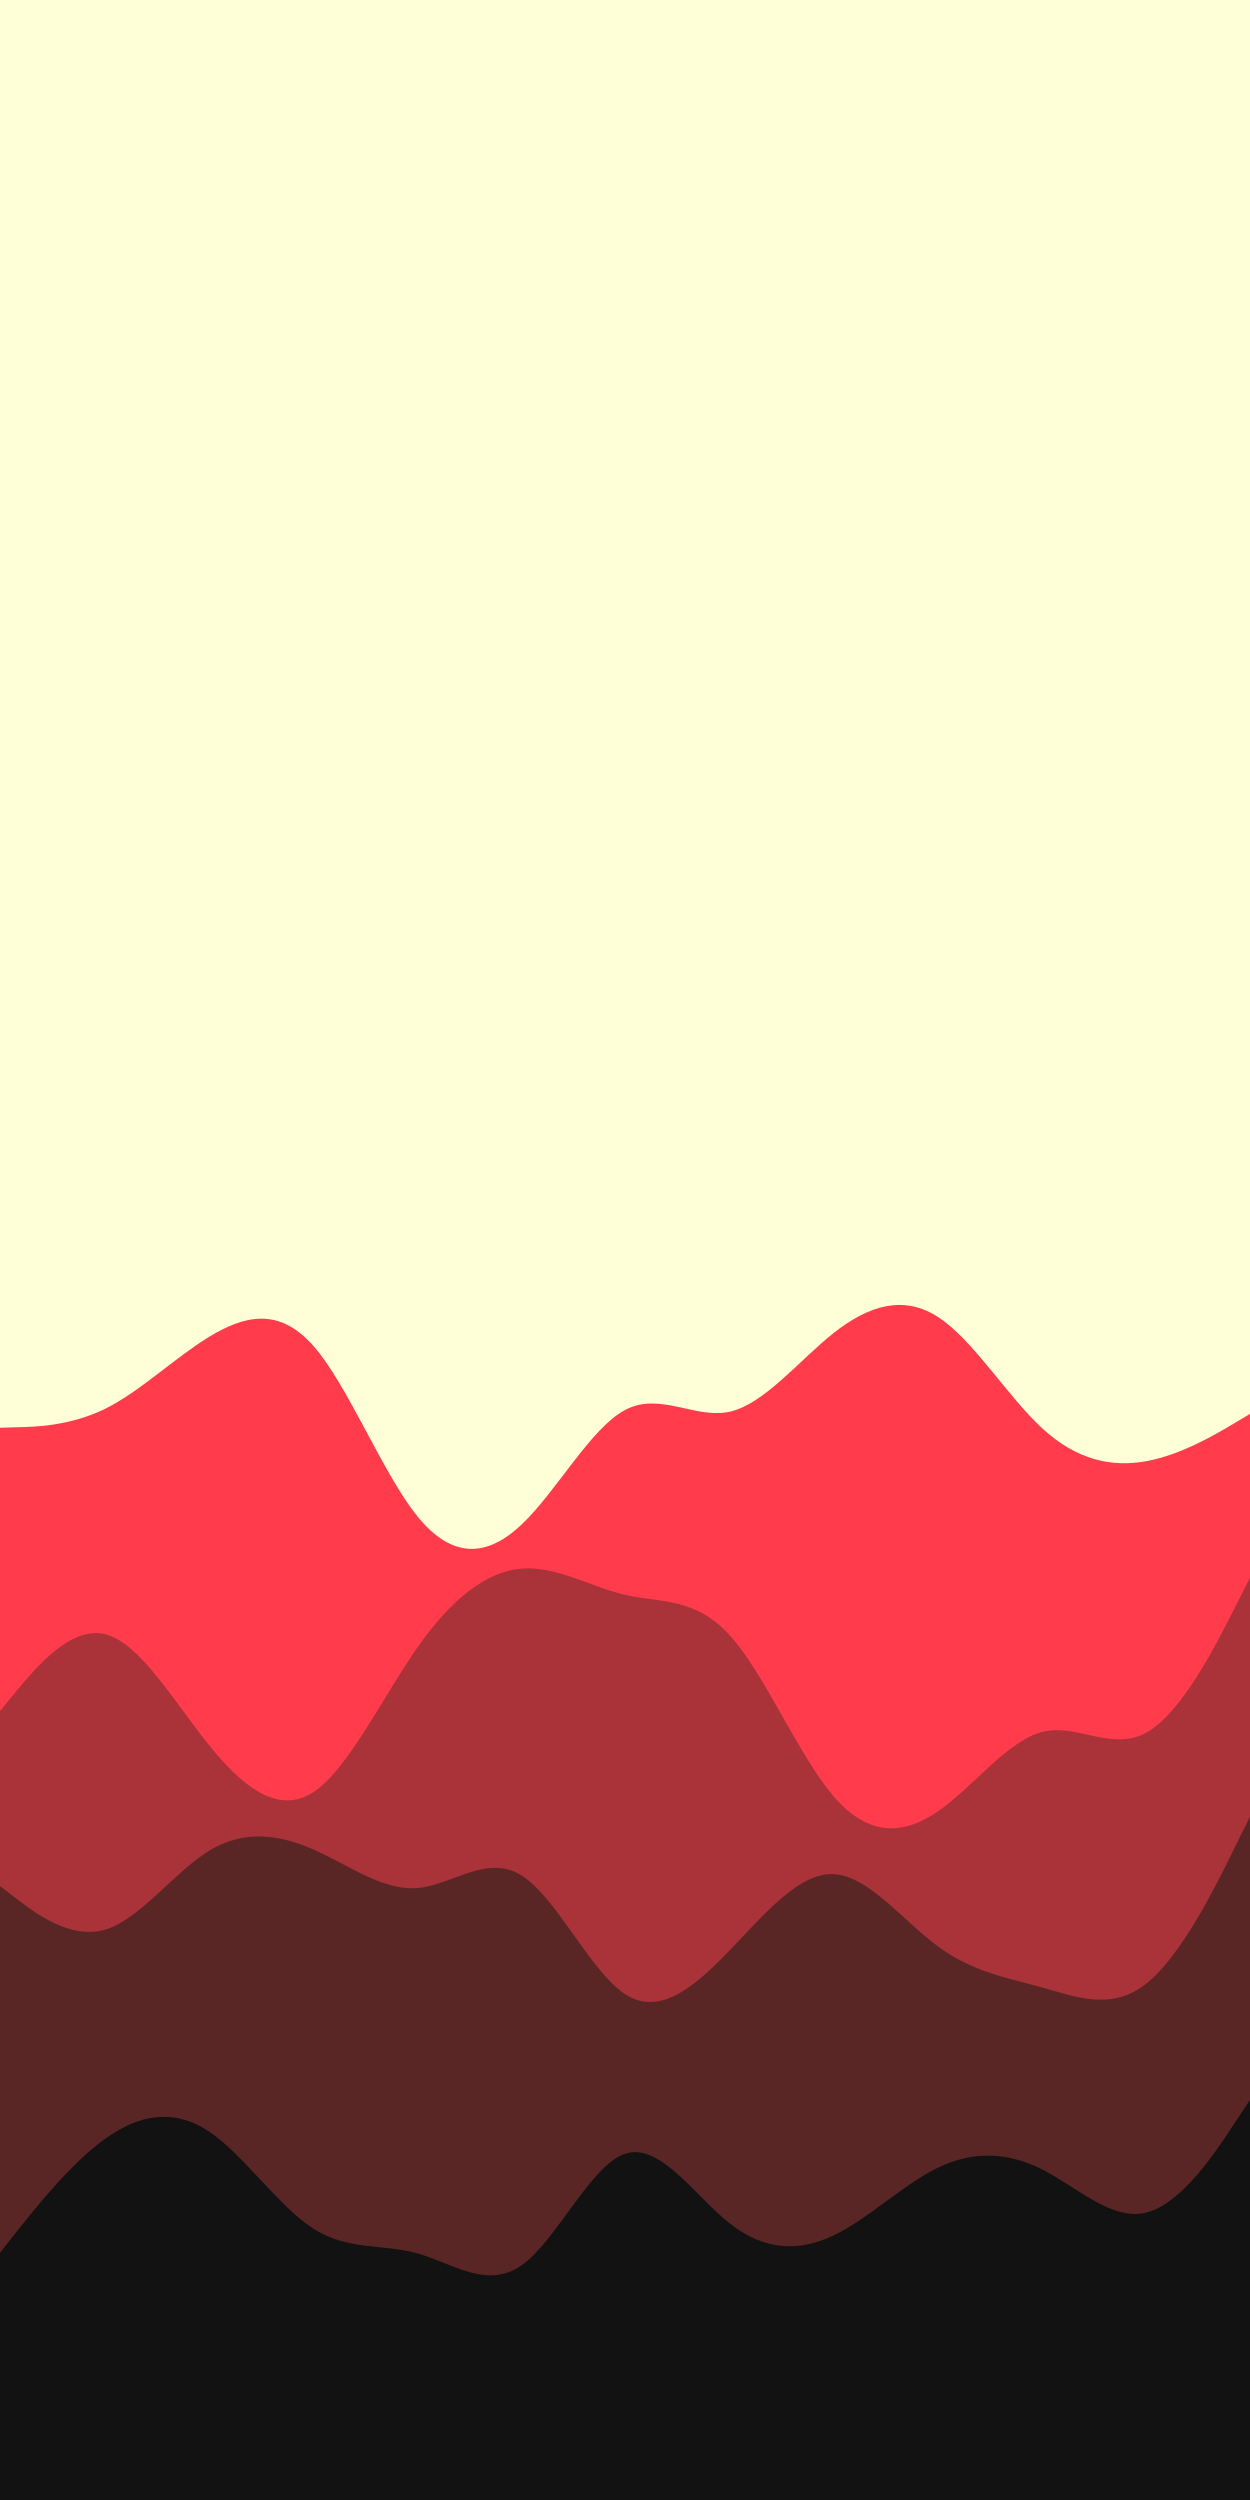
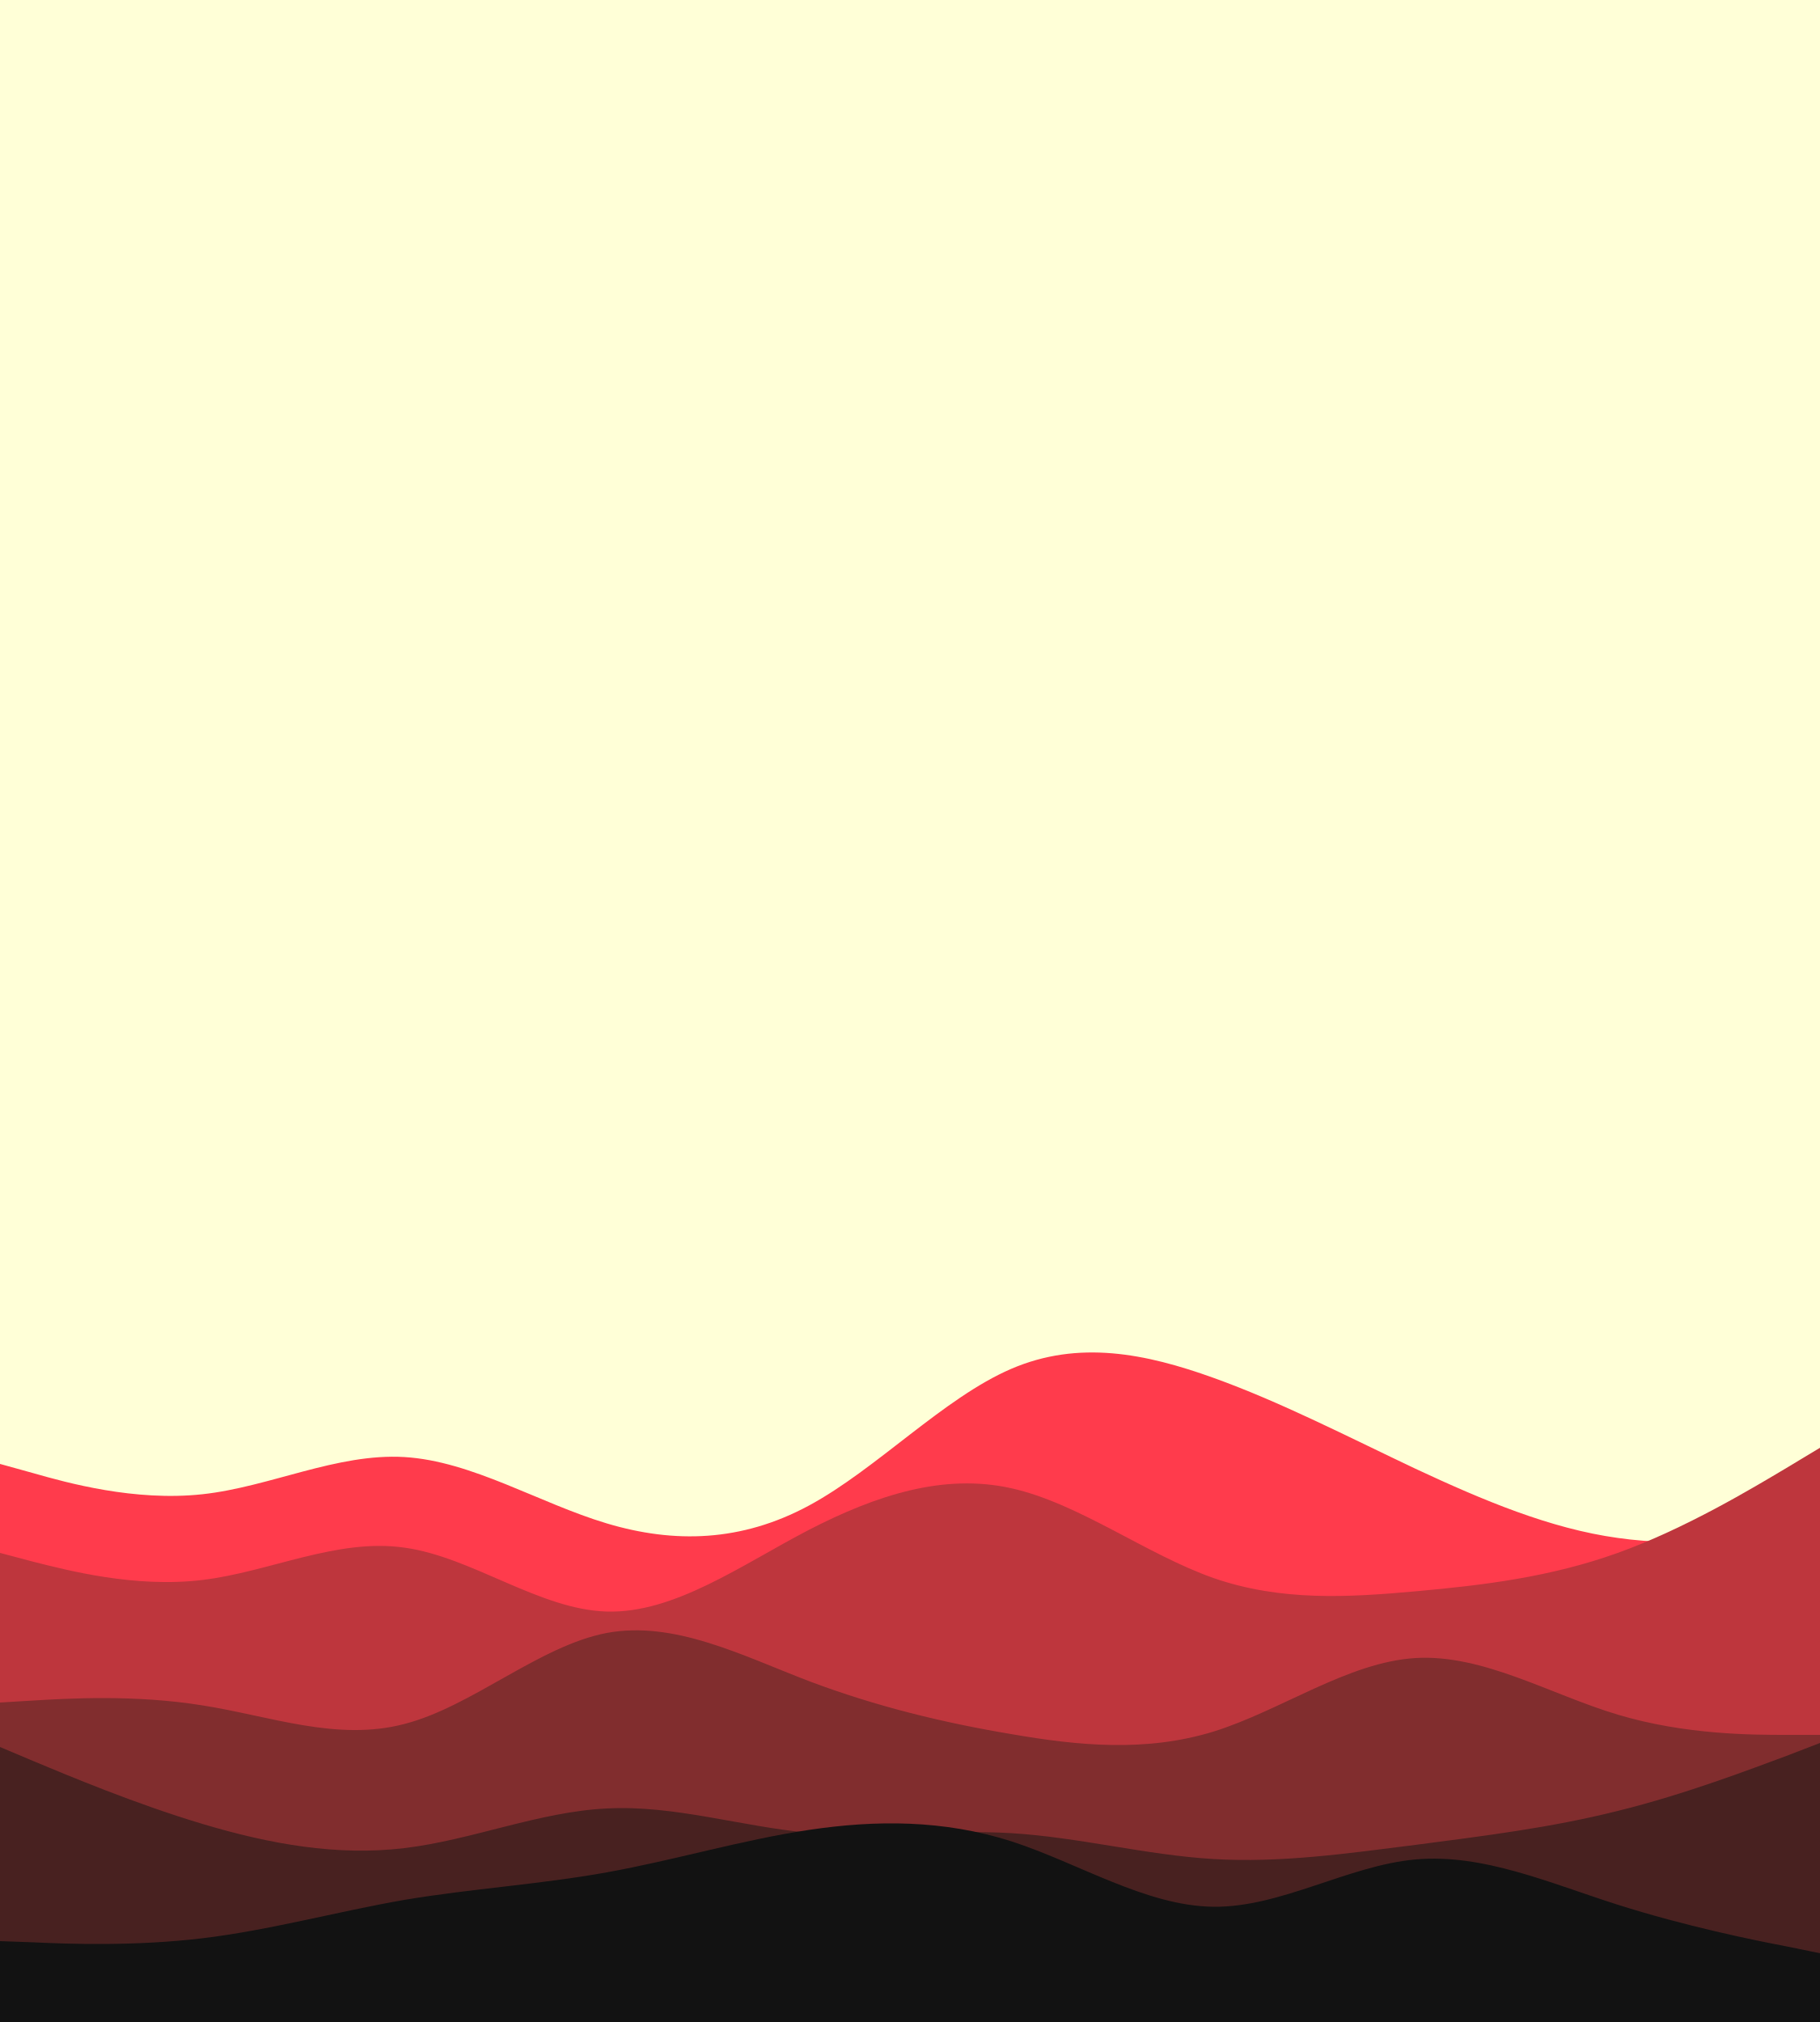
- <svg xmlns="http://www.w3.org/2000/svg" id="visual" viewBox="0 0 450 900" width="450" height="900" version="1.1">
-   <rect x="0" y="0" width="450" height="900" fill="#ffffd7" />
-   <path d="M0 514L6.3 513.8C12.7 513.7 25.3 513.3 37.8 507.2C50.3 501 62.7 489 75.2 481.3C87.7 473.7 100.3 470.3 112.8 484.5C125.3 498.7 137.7 530.3 150.2 545.8C162.7 561.3 175.3 560.7 187.8 548.8C200.3 537 212.7 514 225.2 507.5C237.7 501 250.3 511 262.8 508.2C275.3 505.3 287.7 489.7 300.2 479.8C312.7 470 325.3 466 337.8 474.2C350.3 482.3 362.7 502.7 375.2 514.2C387.7 525.7 400.3 528.3 412.8 526C425.3 523.7 437.7 516.3 443.8 512.7L450 509L450 901L443.8 901C437.7 901 425.3 901 412.8 901C400.3 901 387.7 901 375.2 901C362.7 901 350.3 901 337.8 901C325.3 901 312.7 901 300.2 901C287.7 901 275.3 901 262.8 901C250.3 901 237.7 901 225.2 901C212.7 901 200.3 901 187.8 901C175.3 901 162.7 901 150.2 901C137.7 901 125.3 901 112.8 901C100.3 901 87.7 901 75.2 901C62.7 901 50.3 901 37.8 901C25.3 901 12.7 901 6.3 901L0 901Z" fill="#ff3b4c" />
-   <path d="M0 616L6.3 608.3C12.7 600.7 25.3 585.3 37.8 588.3C50.3 591.3 62.7 612.7 75.2 628.2C87.7 643.7 100.3 653.3 112.8 645.2C125.3 637 137.7 611 150.2 593.2C162.7 575.3 175.3 565.7 187.8 564.7C200.3 563.7 212.7 571.3 225.2 574.2C237.7 577 250.3 575 262.8 588.8C275.3 602.7 287.7 632.3 300.2 646.8C312.7 661.3 325.3 660.7 337.8 652C350.3 643.3 362.7 626.7 375.2 623.5C387.7 620.3 400.3 630.7 412.8 623.7C425.3 616.7 437.7 592.3 443.8 580.2L450 568L450 901L443.8 901C437.7 901 425.3 901 412.8 901C400.3 901 387.7 901 375.2 901C362.7 901 350.3 901 337.8 901C325.3 901 312.7 901 300.2 901C287.7 901 275.3 901 262.8 901C250.3 901 237.7 901 225.2 901C212.7 901 200.3 901 187.8 901C175.3 901 162.7 901 150.2 901C137.7 901 125.3 901 112.8 901C100.3 901 87.7 901 75.2 901C62.7 901 50.3 901 37.8 901C25.3 901 12.7 901 6.3 901L0 901Z" fill="#a93338" />
-   <path d="M0 679L6.3 683.8C12.7 688.7 25.3 698.3 37.8 694.7C50.3 691 62.7 674 75.2 666.3C87.7 658.7 100.3 660.3 112.8 665.8C125.3 671.3 137.7 680.7 150.2 679.7C162.7 678.7 175.3 667.3 187.8 675.2C200.3 683 212.7 710 225.2 718C237.7 726 250.3 715 262.8 702C275.3 689 287.7 674 300.2 674.7C312.7 675.3 325.3 691.7 337.8 700.8C350.3 710 362.7 712 375.2 715.5C387.7 719 400.3 724 412.8 714C425.3 704 437.7 679 443.8 666.5L450 654L450 901L443.8 901C437.7 901 425.3 901 412.8 901C400.3 901 387.7 901 375.2 901C362.7 901 350.3 901 337.8 901C325.3 901 312.7 901 300.2 901C287.7 901 275.3 901 262.8 901C250.3 901 237.7 901 225.2 901C212.7 901 200.3 901 187.8 901C175.3 901 162.7 901 150.2 901C137.7 901 125.3 901 112.8 901C100.3 901 87.7 901 75.2 901C62.7 901 50.3 901 37.8 901C25.3 901 12.7 901 6.3 901L0 901Z" fill="#5a2625" />
-   <path d="M0 811L6.3 803C12.7 795 25.3 779 37.8 770C50.3 761 62.7 759 75.2 767.3C87.7 775.7 100.3 794.3 112.8 802.3C125.3 810.3 137.7 807.7 150.2 811.2C162.7 814.7 175.3 824.3 187.8 815.5C200.3 806.7 212.7 779.3 225.2 775.3C237.7 771.3 250.3 790.7 262.8 800.5C275.3 810.3 287.7 810.7 300.2 804.7C312.7 798.7 325.3 786.3 337.8 780.3C350.3 774.3 362.7 774.7 375.2 781C387.7 787.3 400.3 799.7 412.8 796.5C425.3 793.3 437.7 774.7 443.8 765.3L450 756L450 901L443.8 901C437.7 901 425.3 901 412.8 901C400.3 901 387.7 901 375.2 901C362.7 901 350.3 901 337.8 901C325.3 901 312.7 901 300.2 901C287.7 901 275.3 901 262.8 901C250.3 901 237.7 901 225.2 901C212.7 901 200.3 901 187.8 901C175.3 901 162.7 901 150.2 901C137.7 901 125.3 901 112.8 901C100.3 901 87.7 901 75.2 901C62.7 901 50.3 901 37.8 901C25.3 901 12.7 901 6.3 901L0 901Z" fill="#121212" />
+ <svg xmlns="http://www.w3.org/2000/svg" id="visual" viewBox="0 0 450 500" width="450" height="500" version="1.1">
+   <rect x="0" y="0" width="450" height="500" fill="#ffffd7" />
+   <path d="M0 362L8.3 364.3C16.7 366.7 33.3 371.3 50 369.5C66.7 367.7 83.3 359.3 100 360.3C116.7 361.3 133.3 371.7 150 376.7C166.7 381.7 183.3 381.3 200 372.3C216.7 363.3 233.3 345.7 250 338.5C266.7 331.3 283.3 334.7 300 340.7C316.7 346.7 333.3 355.3 350 363.2C366.7 371 383.3 378 400 380.3C416.7 382.7 433.3 380.3 441.7 379.2L450 378L450 501L441.7 501C433.3 501 416.7 501 400 501C383.3 501 366.7 501 350 501C333.3 501 316.7 501 300 501C283.3 501 266.7 501 250 501C233.3 501 216.7 501 200 501C183.3 501 166.7 501 150 501C133.3 501 116.7 501 100 501C83.3 501 66.7 501 50 501C33.3 501 16.7 501 8.3 501L0 501Z" fill="#ff3b4c" />
+   <path d="M0 384L8.3 386.2C16.7 388.3 33.3 392.7 50 390.7C66.7 388.7 83.3 380.3 100 382.7C116.7 385 133.3 398 150 398.5C166.7 399 183.3 387 200 378.3C216.7 369.7 233.3 364.3 250 368C266.7 371.7 283.3 384.3 300 390.2C316.7 396 333.3 395 350 393.5C366.7 392 383.3 390 400 384C416.7 378 433.3 368 441.7 363L450 358L450 501L441.7 501C433.3 501 416.7 501 400 501C383.3 501 366.7 501 350 501C333.3 501 316.7 501 300 501C283.3 501 266.7 501 250 501C233.3 501 216.7 501 200 501C183.3 501 166.7 501 150 501C133.3 501 116.7 501 100 501C83.3 501 66.7 501 50 501C33.3 501 16.7 501 8.3 501L0 501Z" fill="#be363d" />
+   <path d="M0 421L8.3 420.5C16.7 420 33.3 419 50 421.7C66.7 424.3 83.3 430.7 100 426.3C116.7 422 133.3 407 150 403.8C166.7 400.7 183.3 409.3 200 415.7C216.7 422 233.3 426 250 428.8C266.7 431.7 283.3 433.3 300 428.2C316.7 423 333.3 411 350 410C366.7 409 383.3 419 400 424C416.7 429 433.3 429 441.7 429L450 429L450 501L441.7 501C433.3 501 416.7 501 400 501C383.3 501 366.7 501 350 501C333.3 501 316.7 501 300 501C283.3 501 266.7 501 250 501C233.3 501 216.7 501 200 501C183.3 501 166.7 501 150 501C133.3 501 116.7 501 100 501C83.3 501 66.7 501 50 501C33.3 501 16.7 501 8.3 501L0 501Z" fill="#812d2e" />
+   <path d="M0 432L8.3 435.5C16.7 439 33.3 446 50 451C66.7 456 83.3 459 100 457C116.7 455 133.3 448 150 447.2C166.7 446.3 183.3 451.7 200 453.2C216.7 454.7 233.3 452.3 250 453.3C266.7 454.3 283.3 458.7 300 459.7C316.7 460.7 333.3 458.3 350 456.2C366.7 454 383.3 452 400 447.8C416.7 443.7 433.3 437.3 441.7 434.2L450 431L450 501L441.7 501C433.3 501 416.7 501 400 501C383.3 501 366.7 501 350 501C333.3 501 316.7 501 300 501C283.3 501 266.7 501 250 501C233.3 501 216.7 501 200 501C183.3 501 166.7 501 150 501C133.3 501 116.7 501 100 501C83.3 501 66.7 501 50 501C33.3 501 16.7 501 8.3 501L0 501Z" fill="#482120" />
+   <path d="M0 480L8.3 480.3C16.7 480.7 33.3 481.3 50 479.3C66.7 477.3 83.3 472.7 100 469.8C116.7 467 133.3 466 150 463C166.7 460 183.3 455 200 452.5C216.7 450 233.3 450 250 455.3C266.7 460.7 283.3 471.3 300 471.5C316.7 471.7 333.3 461.3 350 459.8C366.7 458.3 383.3 465.7 400 471C416.7 476.3 433.3 479.7 441.7 481.3L450 483L450 501L441.7 501C433.3 501 416.7 501 400 501C383.3 501 366.7 501 350 501C333.3 501 316.7 501 300 501C283.3 501 266.7 501 250 501C233.3 501 216.7 501 200 501C183.3 501 166.7 501 150 501C133.3 501 116.7 501 100 501C83.3 501 66.7 501 50 501C33.3 501 16.7 501 8.3 501L0 501Z" fill="#121212" />
</svg>
